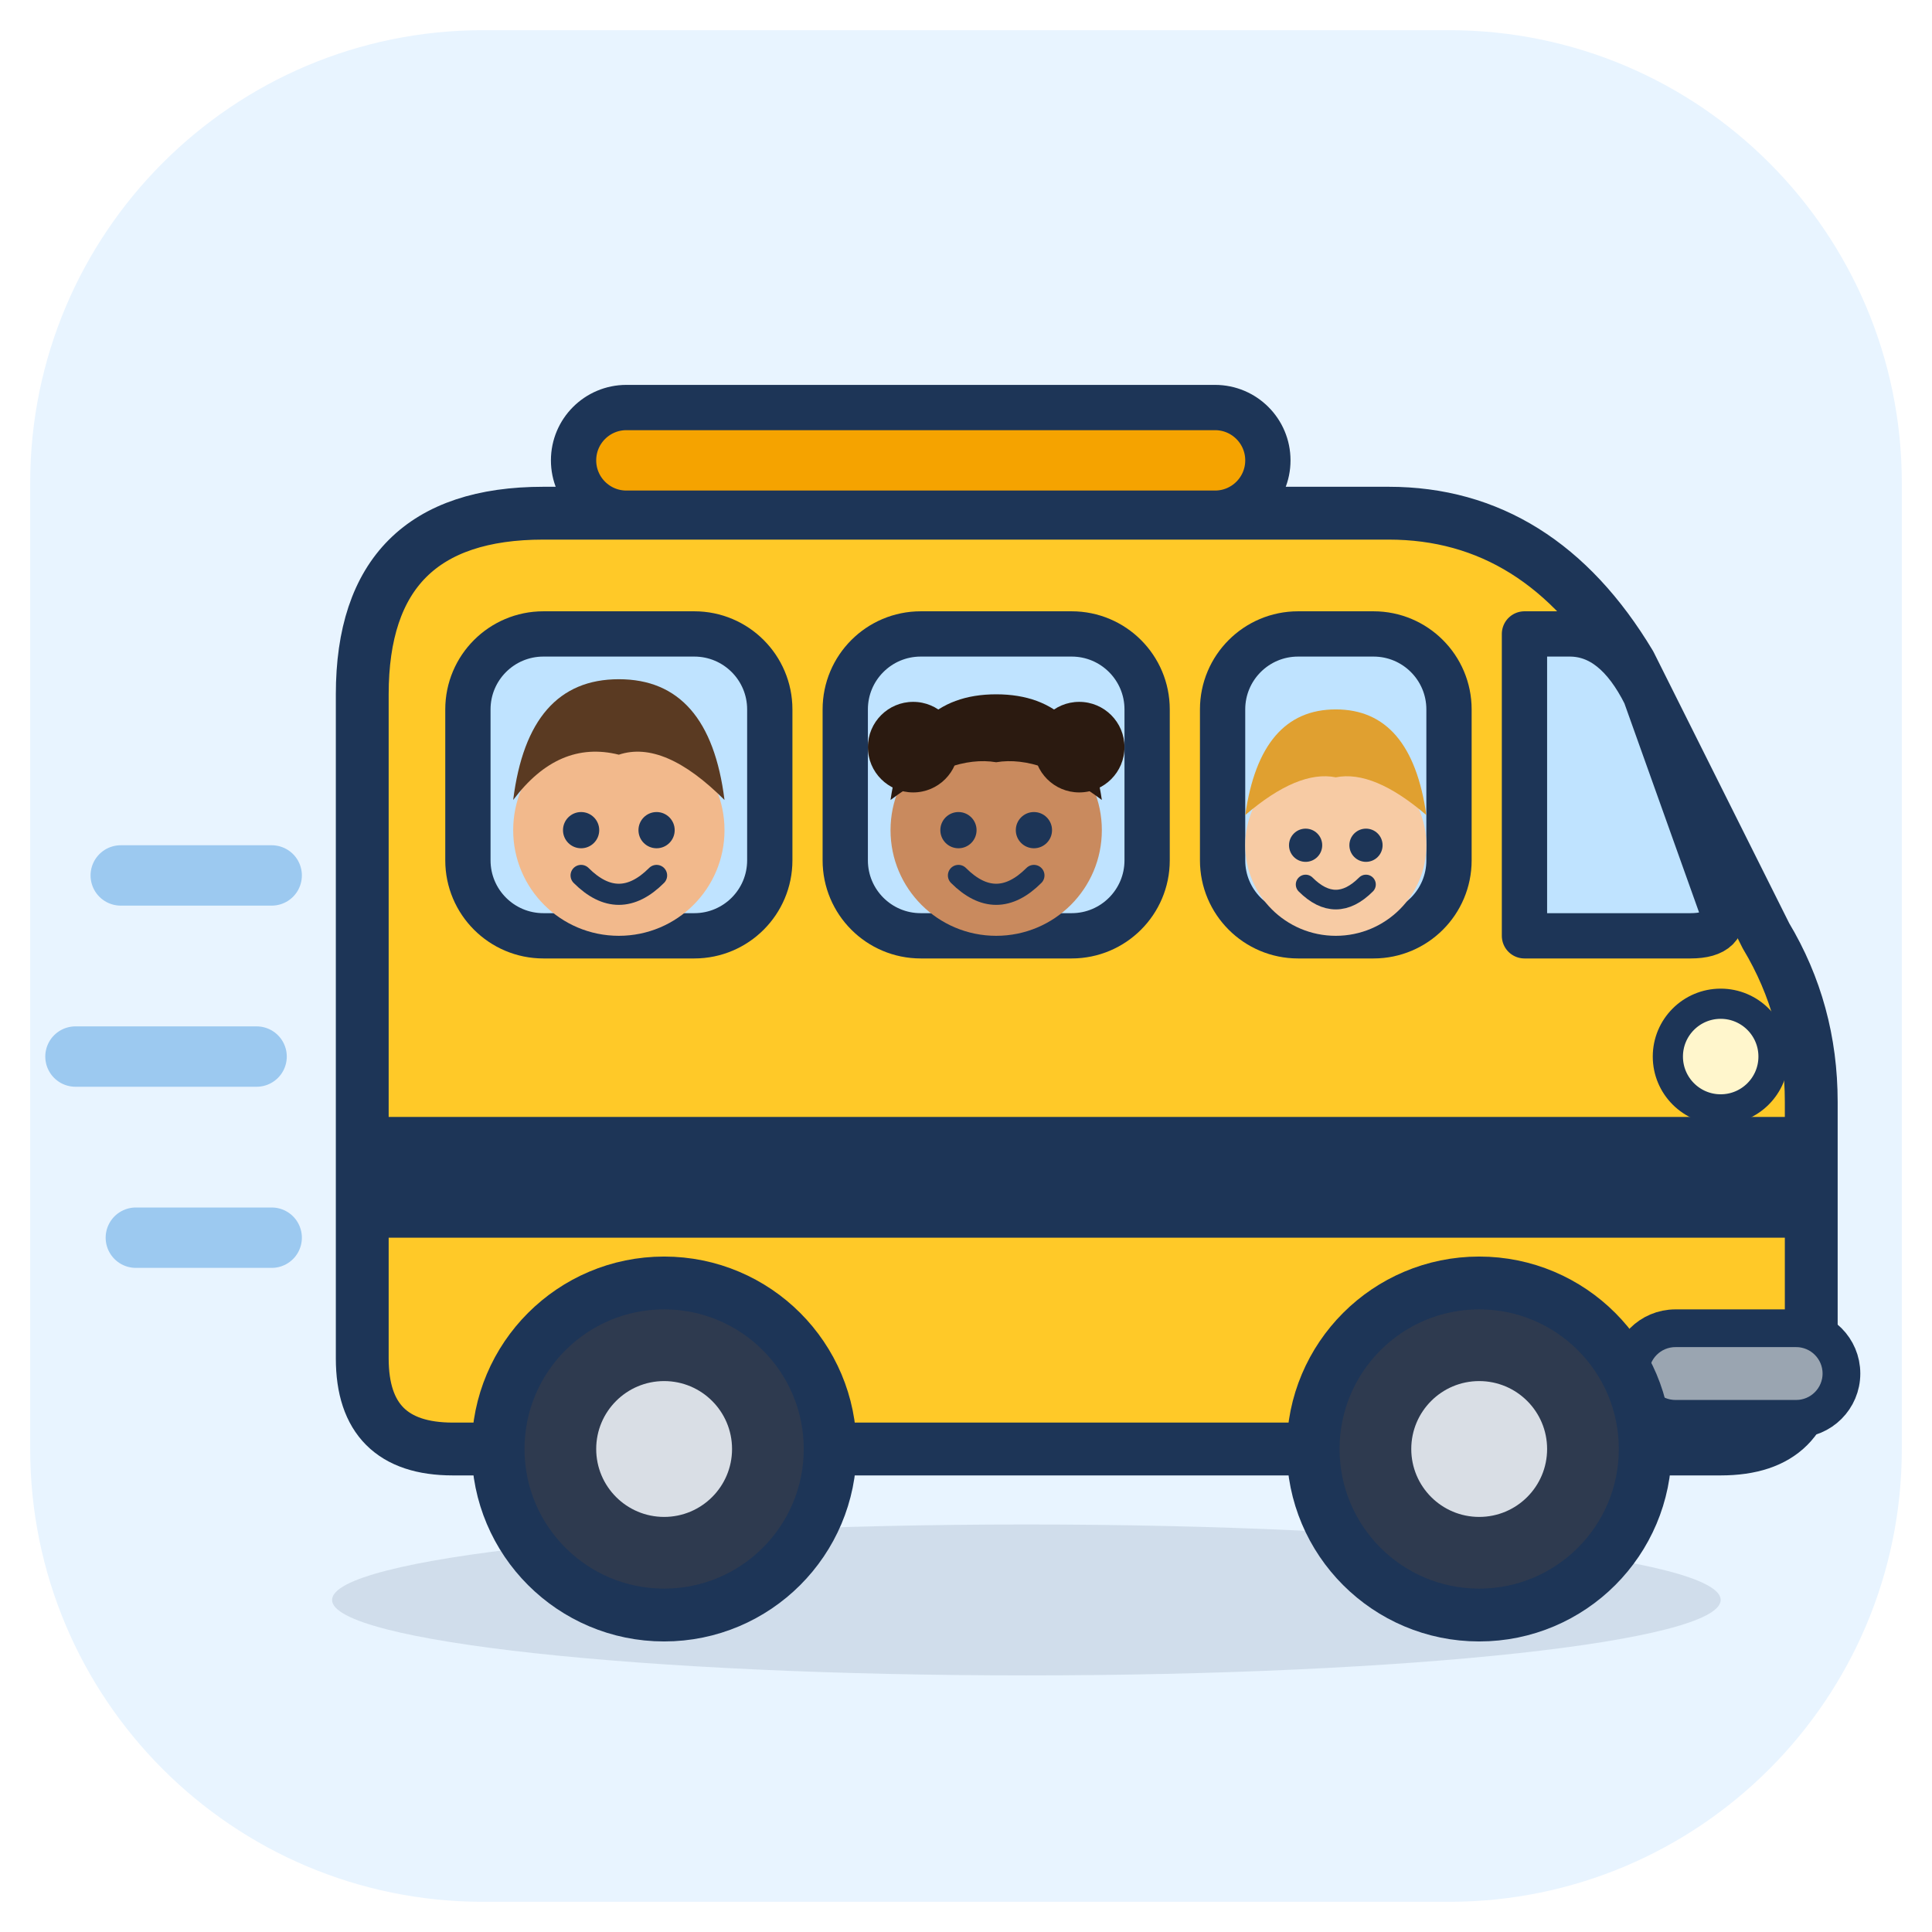
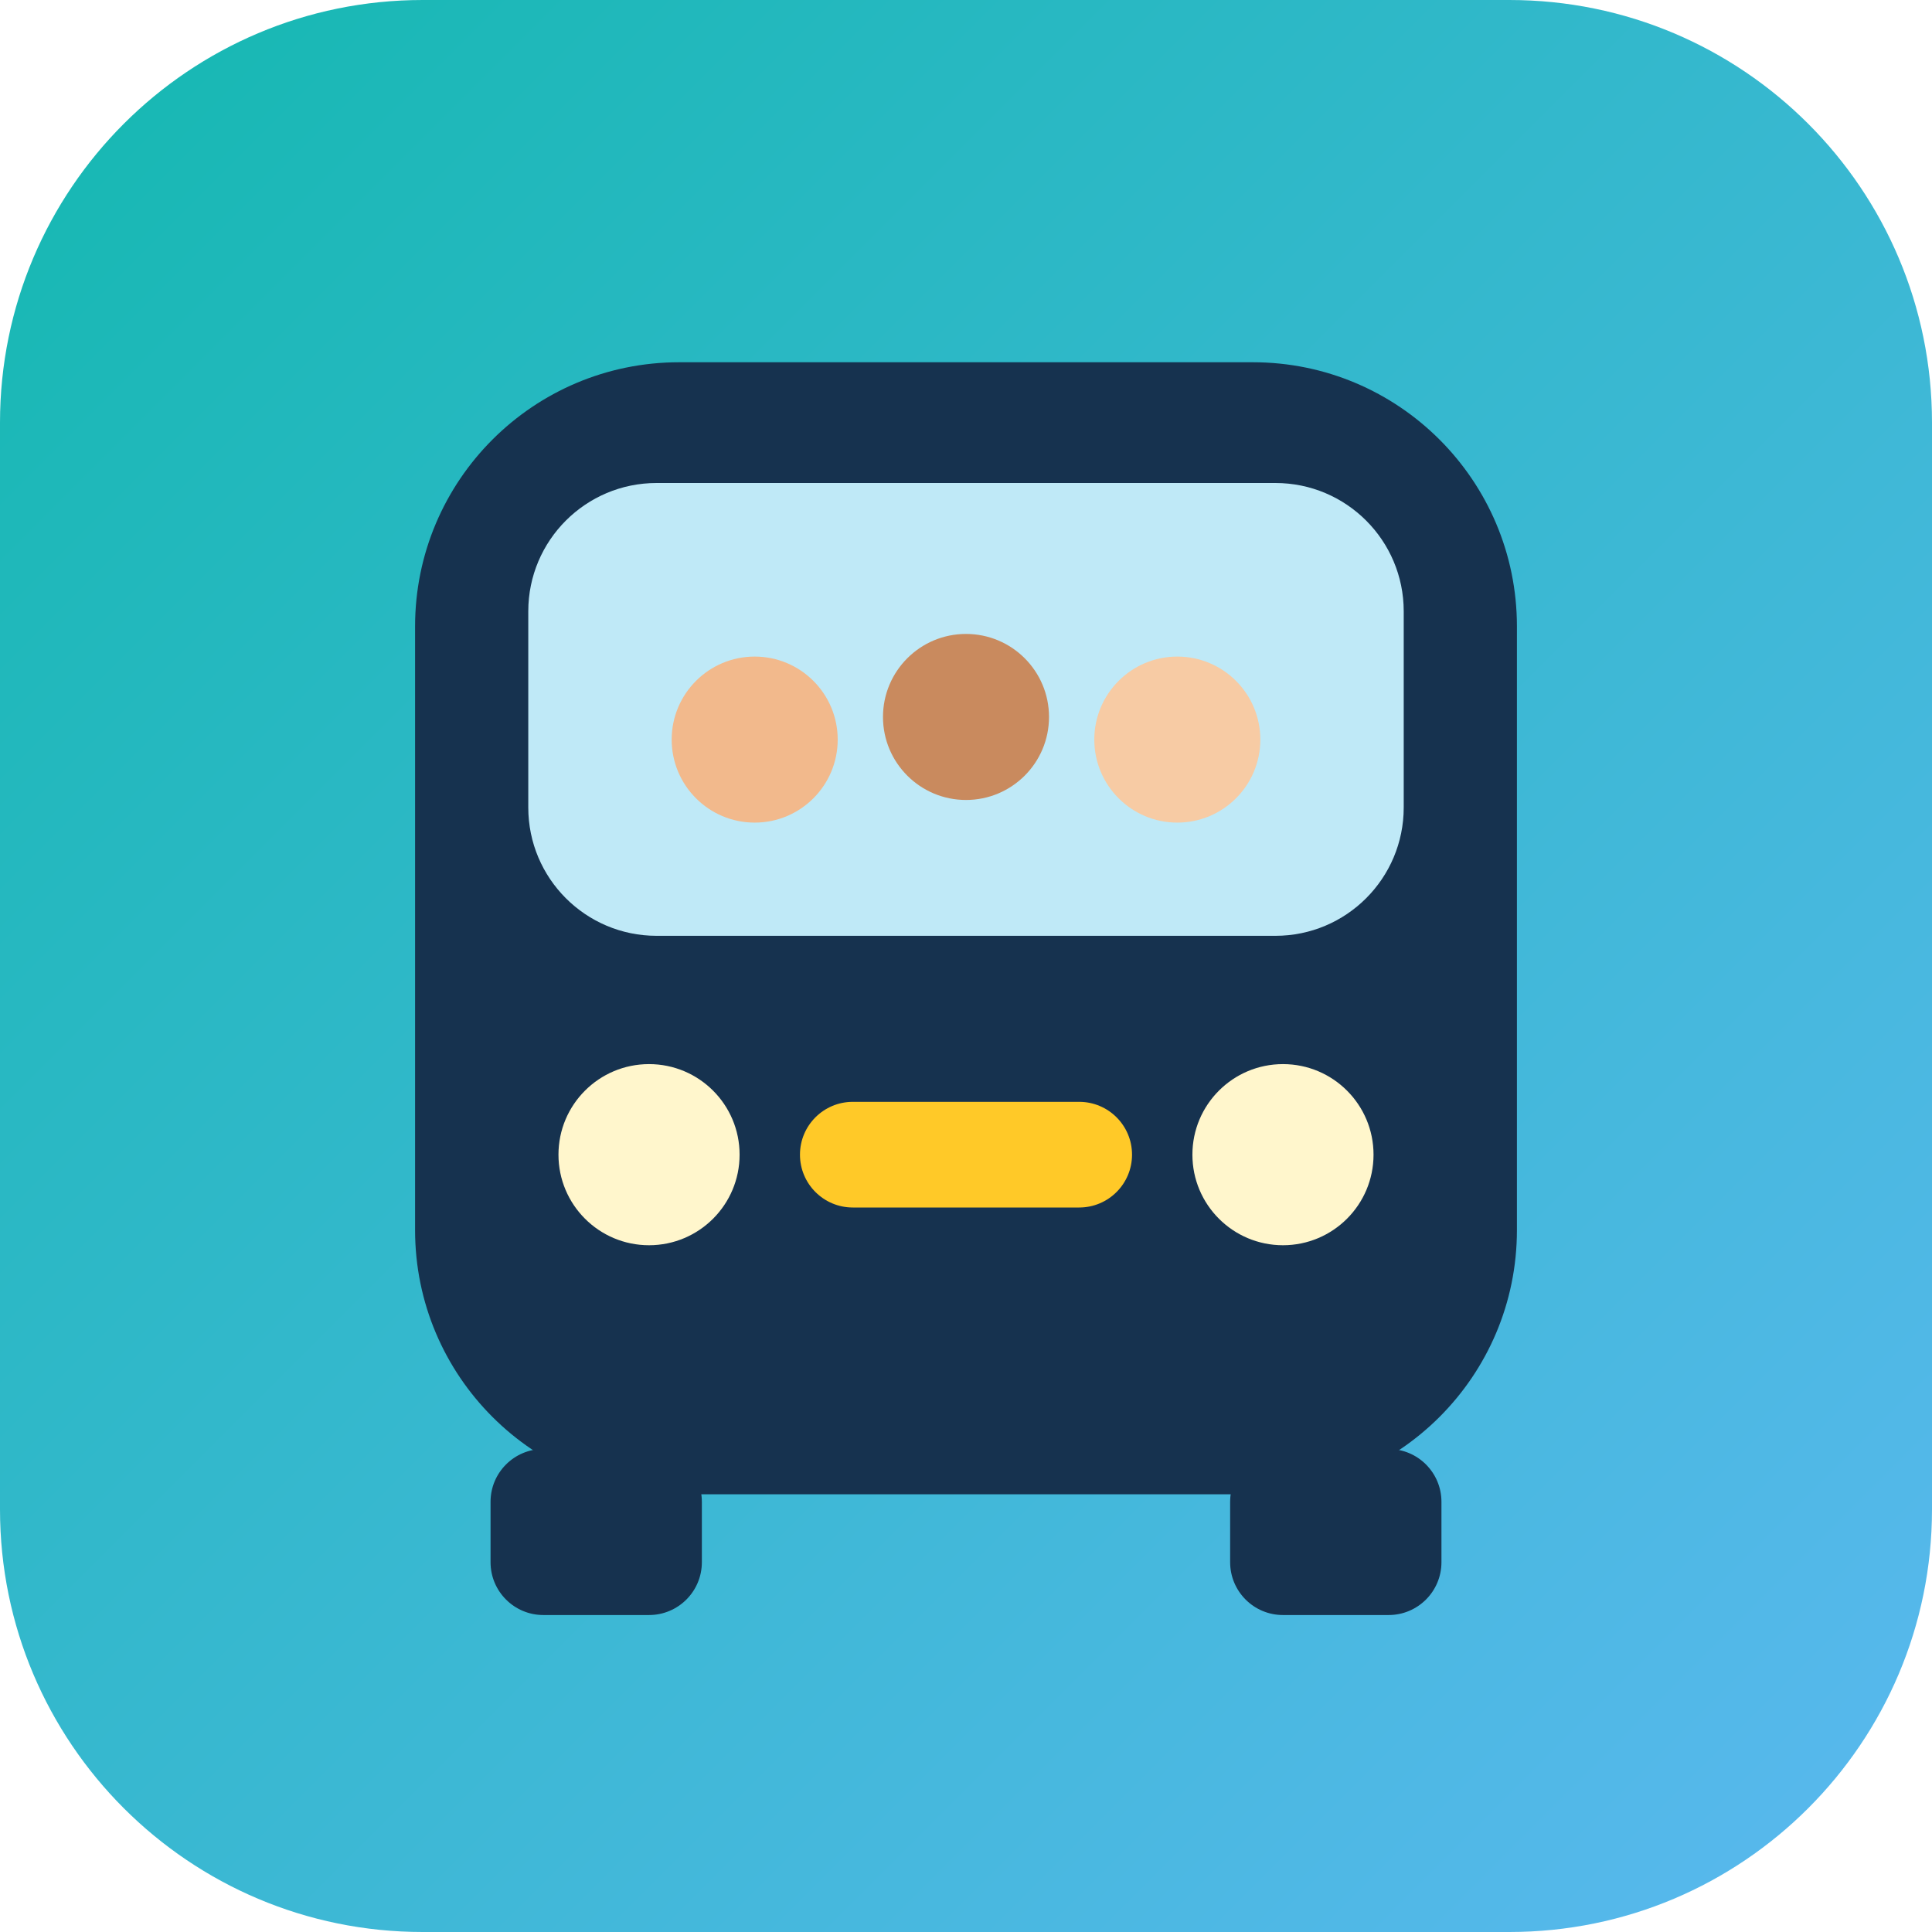
- <svg xmlns="http://www.w3.org/2000/svg" viewBox="0 0 128 128" role="img" aria-label="Turminha a Bordo">
-   <rect x="2" y="2" width="124" height="124" rx="30" fill="#E8F4FF" />
-   <g stroke="#9CC9F0" stroke-width="4" stroke-linecap="round">
-     <line x1="8" y1="58" x2="18" y2="58" />
-     <line x1="5" y1="70" x2="17" y2="70" />
-     <line x1="9" y1="82" x2="18" y2="82" />
-   </g>
-   <ellipse cx="68" cy="106" rx="46" ry="5" fill="#1D3557" opacity=".12" />
-   <path d="M24 46 Q24 34 36 34 H92 Q102 34 108 44 L117 62 Q120 67 120 73 V90 Q120 96 114 96 H30 Q24 96 24 90 Z" fill="#FFC928" stroke="#1D3557" stroke-width="3.5" stroke-linejoin="round" />
-   <rect x="38" y="27" width="46" height="7" rx="3.5" fill="#F5A300" stroke="#1D3557" stroke-width="3" />
-   <rect x="24" y="74" width="96" height="8" fill="#1D3557" />
-   <g stroke="#1D3557" stroke-width="3">
-     <rect x="31" y="42" width="20" height="20" rx="5" fill="#BFE3FF" />
-     <rect x="56" y="42" width="20" height="20" rx="5" fill="#BFE3FF" />
-     <rect x="81" y="42" width="15" height="20" rx="5" fill="#BFE3FF" />
-     <path d="M101 42 H104 Q107 42 109 46 L114 60 Q114.5 62 112 62 H101 Z" fill="#BFE3FF" stroke-linejoin="round" />
-   </g>
-   <g>
-     <circle cx="41" cy="55" r="7" fill="#F2B98C" />
-     <path d="M34 53 Q35 45 41 45 Q47 45 48 53 Q44 49 41 50 Q37 49 34 53 Z" fill="#5A3A22" />
-     <circle cx="38.5" cy="55" r="1.2" fill="#1D3557" />
-     <circle cx="43.5" cy="55" r="1.2" fill="#1D3557" />
-     <path d="M38.5 58 Q41 60.5 43.5 58" stroke="#1D3557" stroke-width="1.4" fill="none" stroke-linecap="round" />
-     <circle cx="66" cy="55" r="7" fill="#C98A5E" />
-     <circle cx="60.5" cy="49.5" r="3" fill="#2B1A10" />
-     <circle cx="71.5" cy="49.5" r="3" fill="#2B1A10" />
-     <path d="M59 53 Q60 46 66 46 Q72 46 73 53 Q69 50 66 50.5 Q63 50 59 53 Z" fill="#2B1A10" />
-     <circle cx="63.5" cy="55" r="1.2" fill="#1D3557" />
-     <circle cx="68.5" cy="55" r="1.2" fill="#1D3557" />
-     <path d="M63.5 58 Q66 60.5 68.5 58" stroke="#1D3557" stroke-width="1.4" fill="none" stroke-linecap="round" />
-     <circle cx="88.5" cy="56" r="6" fill="#F7CBA4" />
-     <path d="M82.5 54 Q83.5 47 88.5 47 Q93.5 47 94.5 54 Q91 51 88.5 51.5 Q86 51 82.5 54 Z" fill="#E0A030" />
-     <circle cx="86.5" cy="56" r="1.1" fill="#1D3557" />
-     <circle cx="90.5" cy="56" r="1.1" fill="#1D3557" />
-     <path d="M86.5 58.6 Q88.5 60.6 90.5 58.6" stroke="#1D3557" stroke-width="1.3" fill="none" stroke-linecap="round" />
-   </g>
-   <circle cx="114" cy="70" r="3.5" fill="#FFF6CC" stroke="#1D3557" stroke-width="2" />
-   <rect x="108" y="88" width="14" height="6" rx="3" fill="#9AA5B1" stroke="#1D3557" stroke-width="2.5" />
-   <g stroke="#1D3557" stroke-width="3.5">
-     <circle cx="44" cy="96" r="11" fill="#2E3A4F" />
-     <circle cx="98" cy="96" r="11" fill="#2E3A4F" />
-   </g>
-   <circle cx="44" cy="96" r="4.5" fill="#D9DEE5" />
-   <circle cx="98" cy="96" r="4.5" fill="#D9DEE5" />
+ <svg xmlns="http://www.w3.org/2000/svg" viewBox="0 0 512 512" role="img" aria-label="Turminha a Bordo">
+   <defs>
+     <linearGradient id="tbfundo" x1="0" y1="0" x2="1" y2="1">
+       <stop offset="0" stop-color="#14B8B0" />
+       <stop offset="1" stop-color="#5BB8F0" />
+     </linearGradient>
+   </defs>
+   <rect width="512" height="512" rx="112" fill="url(#tbfundo)" />
+   <rect x="110" y="96" width="292" height="300" rx="70" fill="#16324F" />
+   <rect x="140" y="128" width="232" height="120" rx="34" fill="#BFE9F7" />
+   <circle cx="200" cy="196" r="22" fill="#F2B98C" />
+   <circle cx="256" cy="190" r="22" fill="#C98A5E" />
+   <circle cx="312" cy="196" r="22" fill="#F7CBA4" />
+   <circle cx="172" cy="306" r="24" fill="#FFF6CC" />
+   <circle cx="340" cy="306" r="24" fill="#FFF6CC" />
+   <rect x="212" y="292" width="88" height="28" rx="14" fill="#FFC928" />
+   <rect x="130" y="384" width="56" height="44" rx="14" fill="#16324F" />
+   <rect x="326" y="384" width="56" height="44" rx="14" fill="#16324F" />
</svg>
